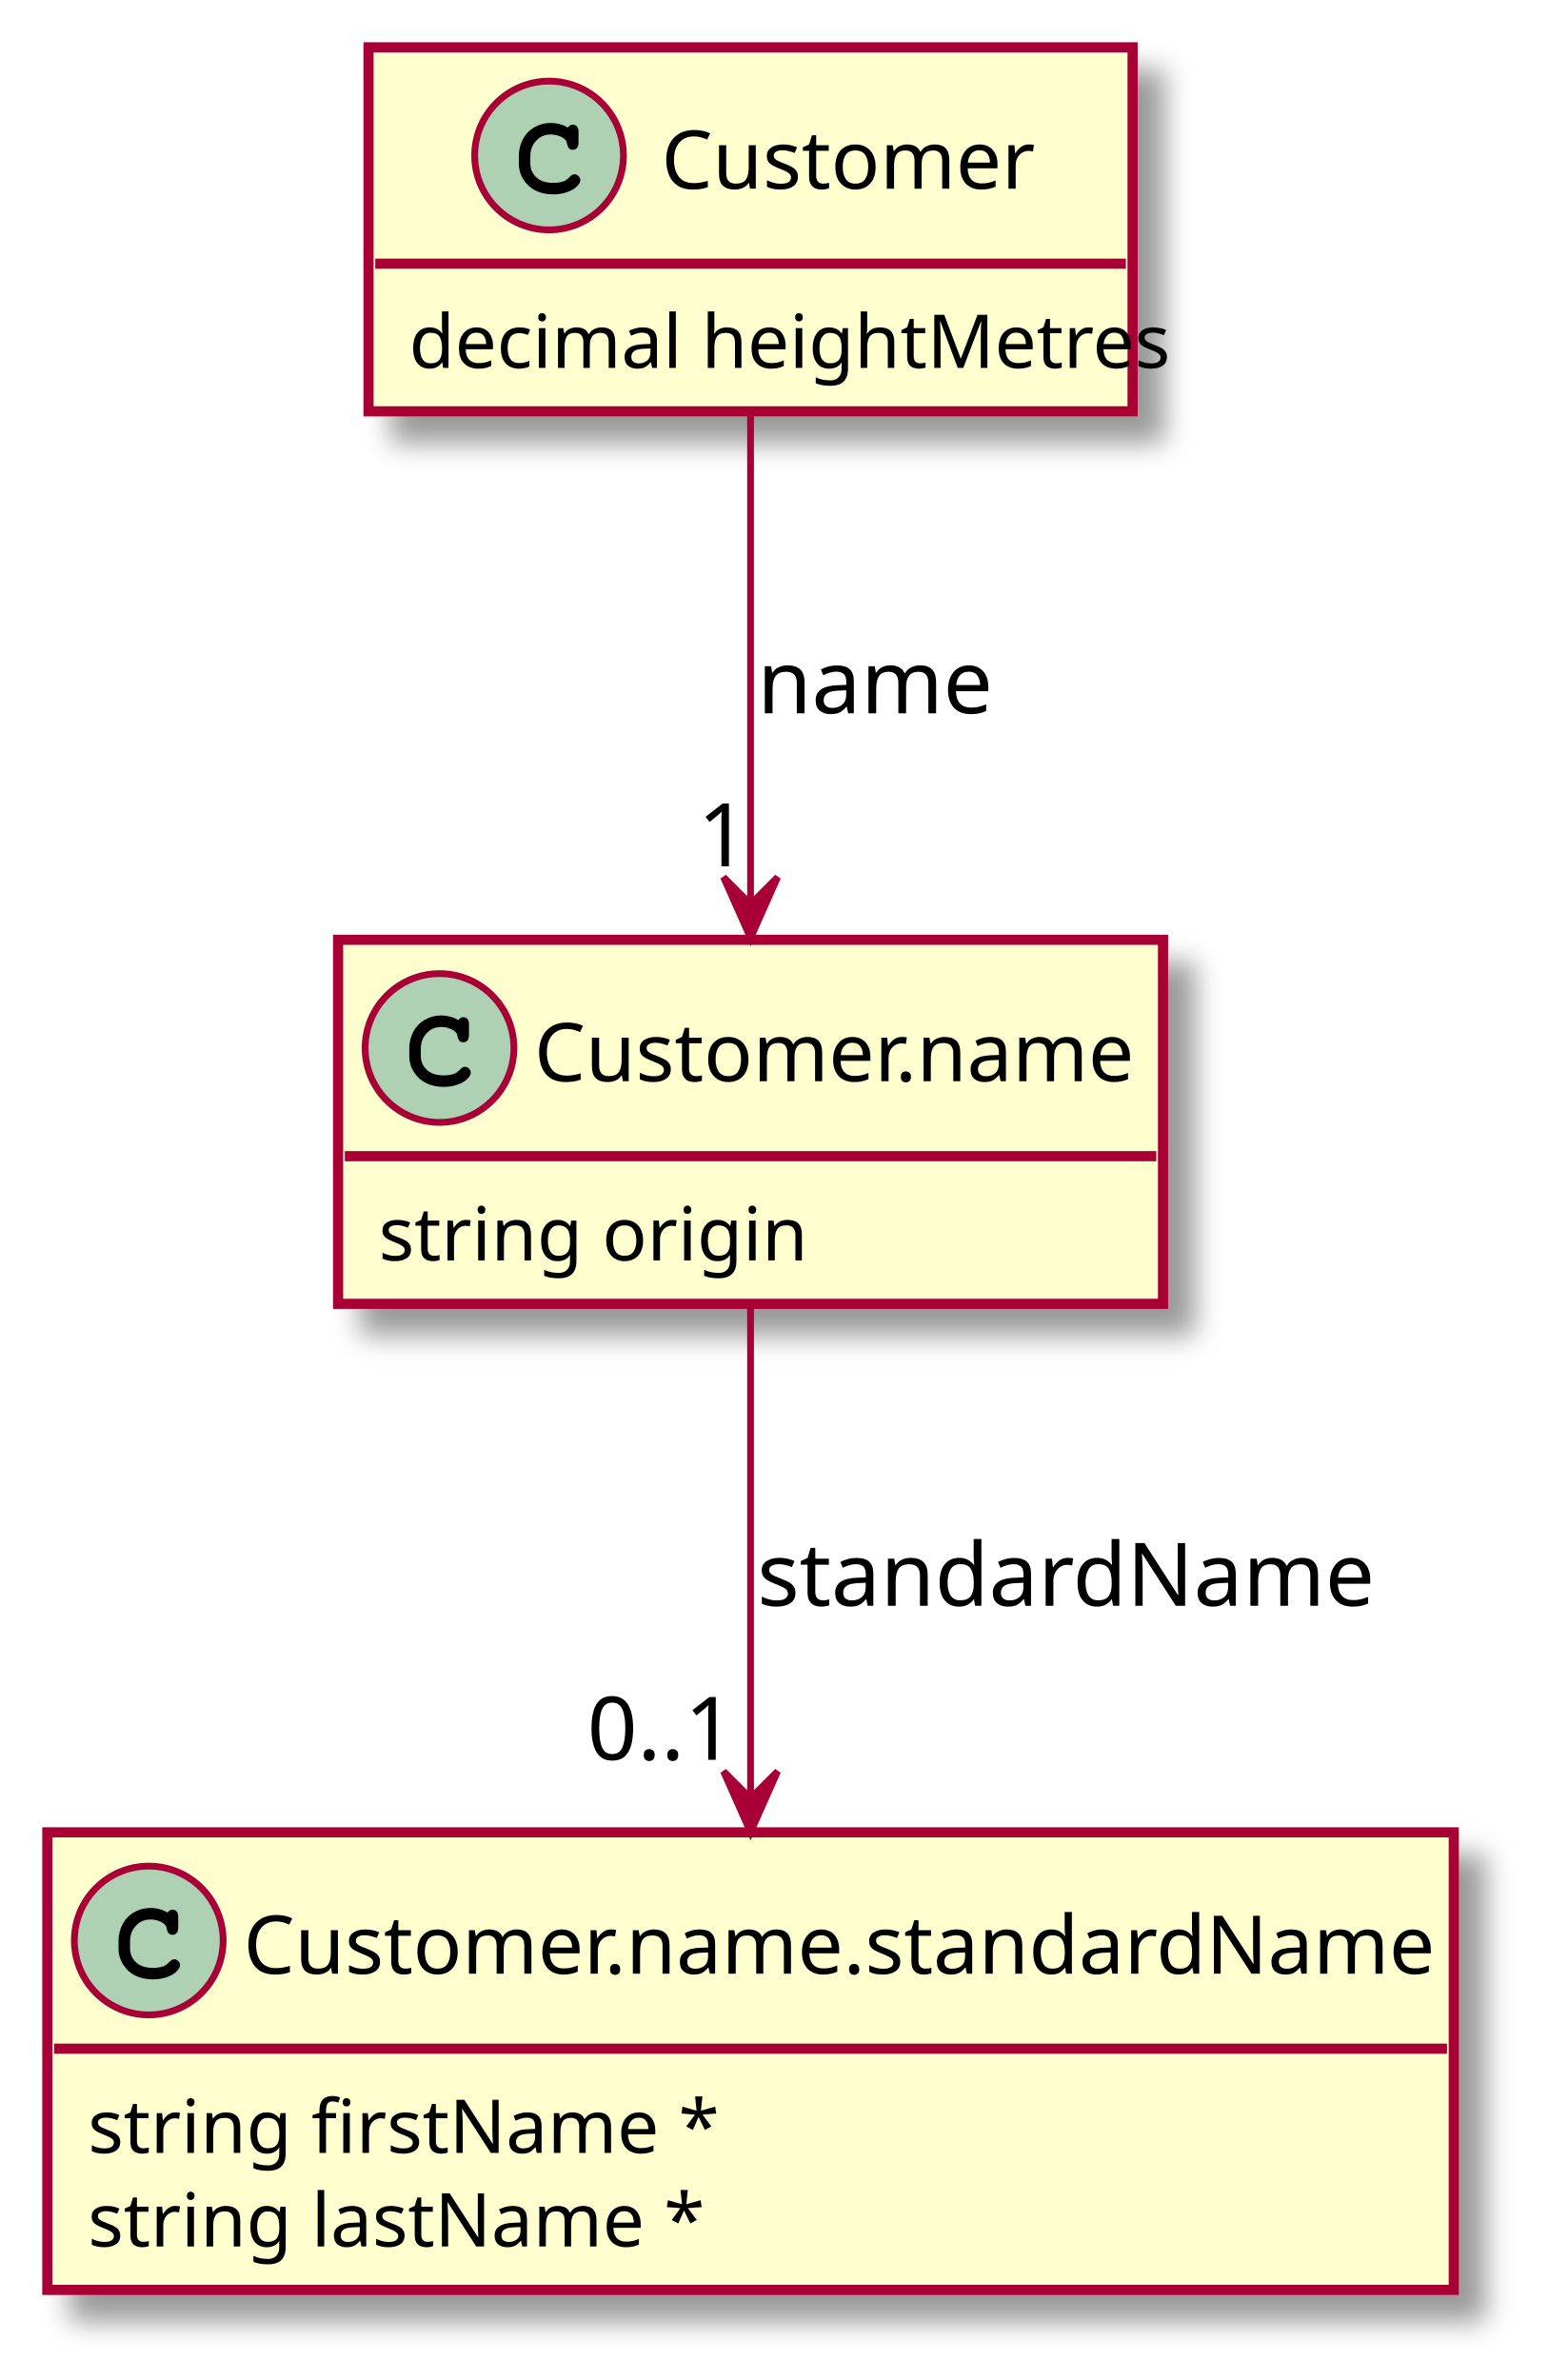
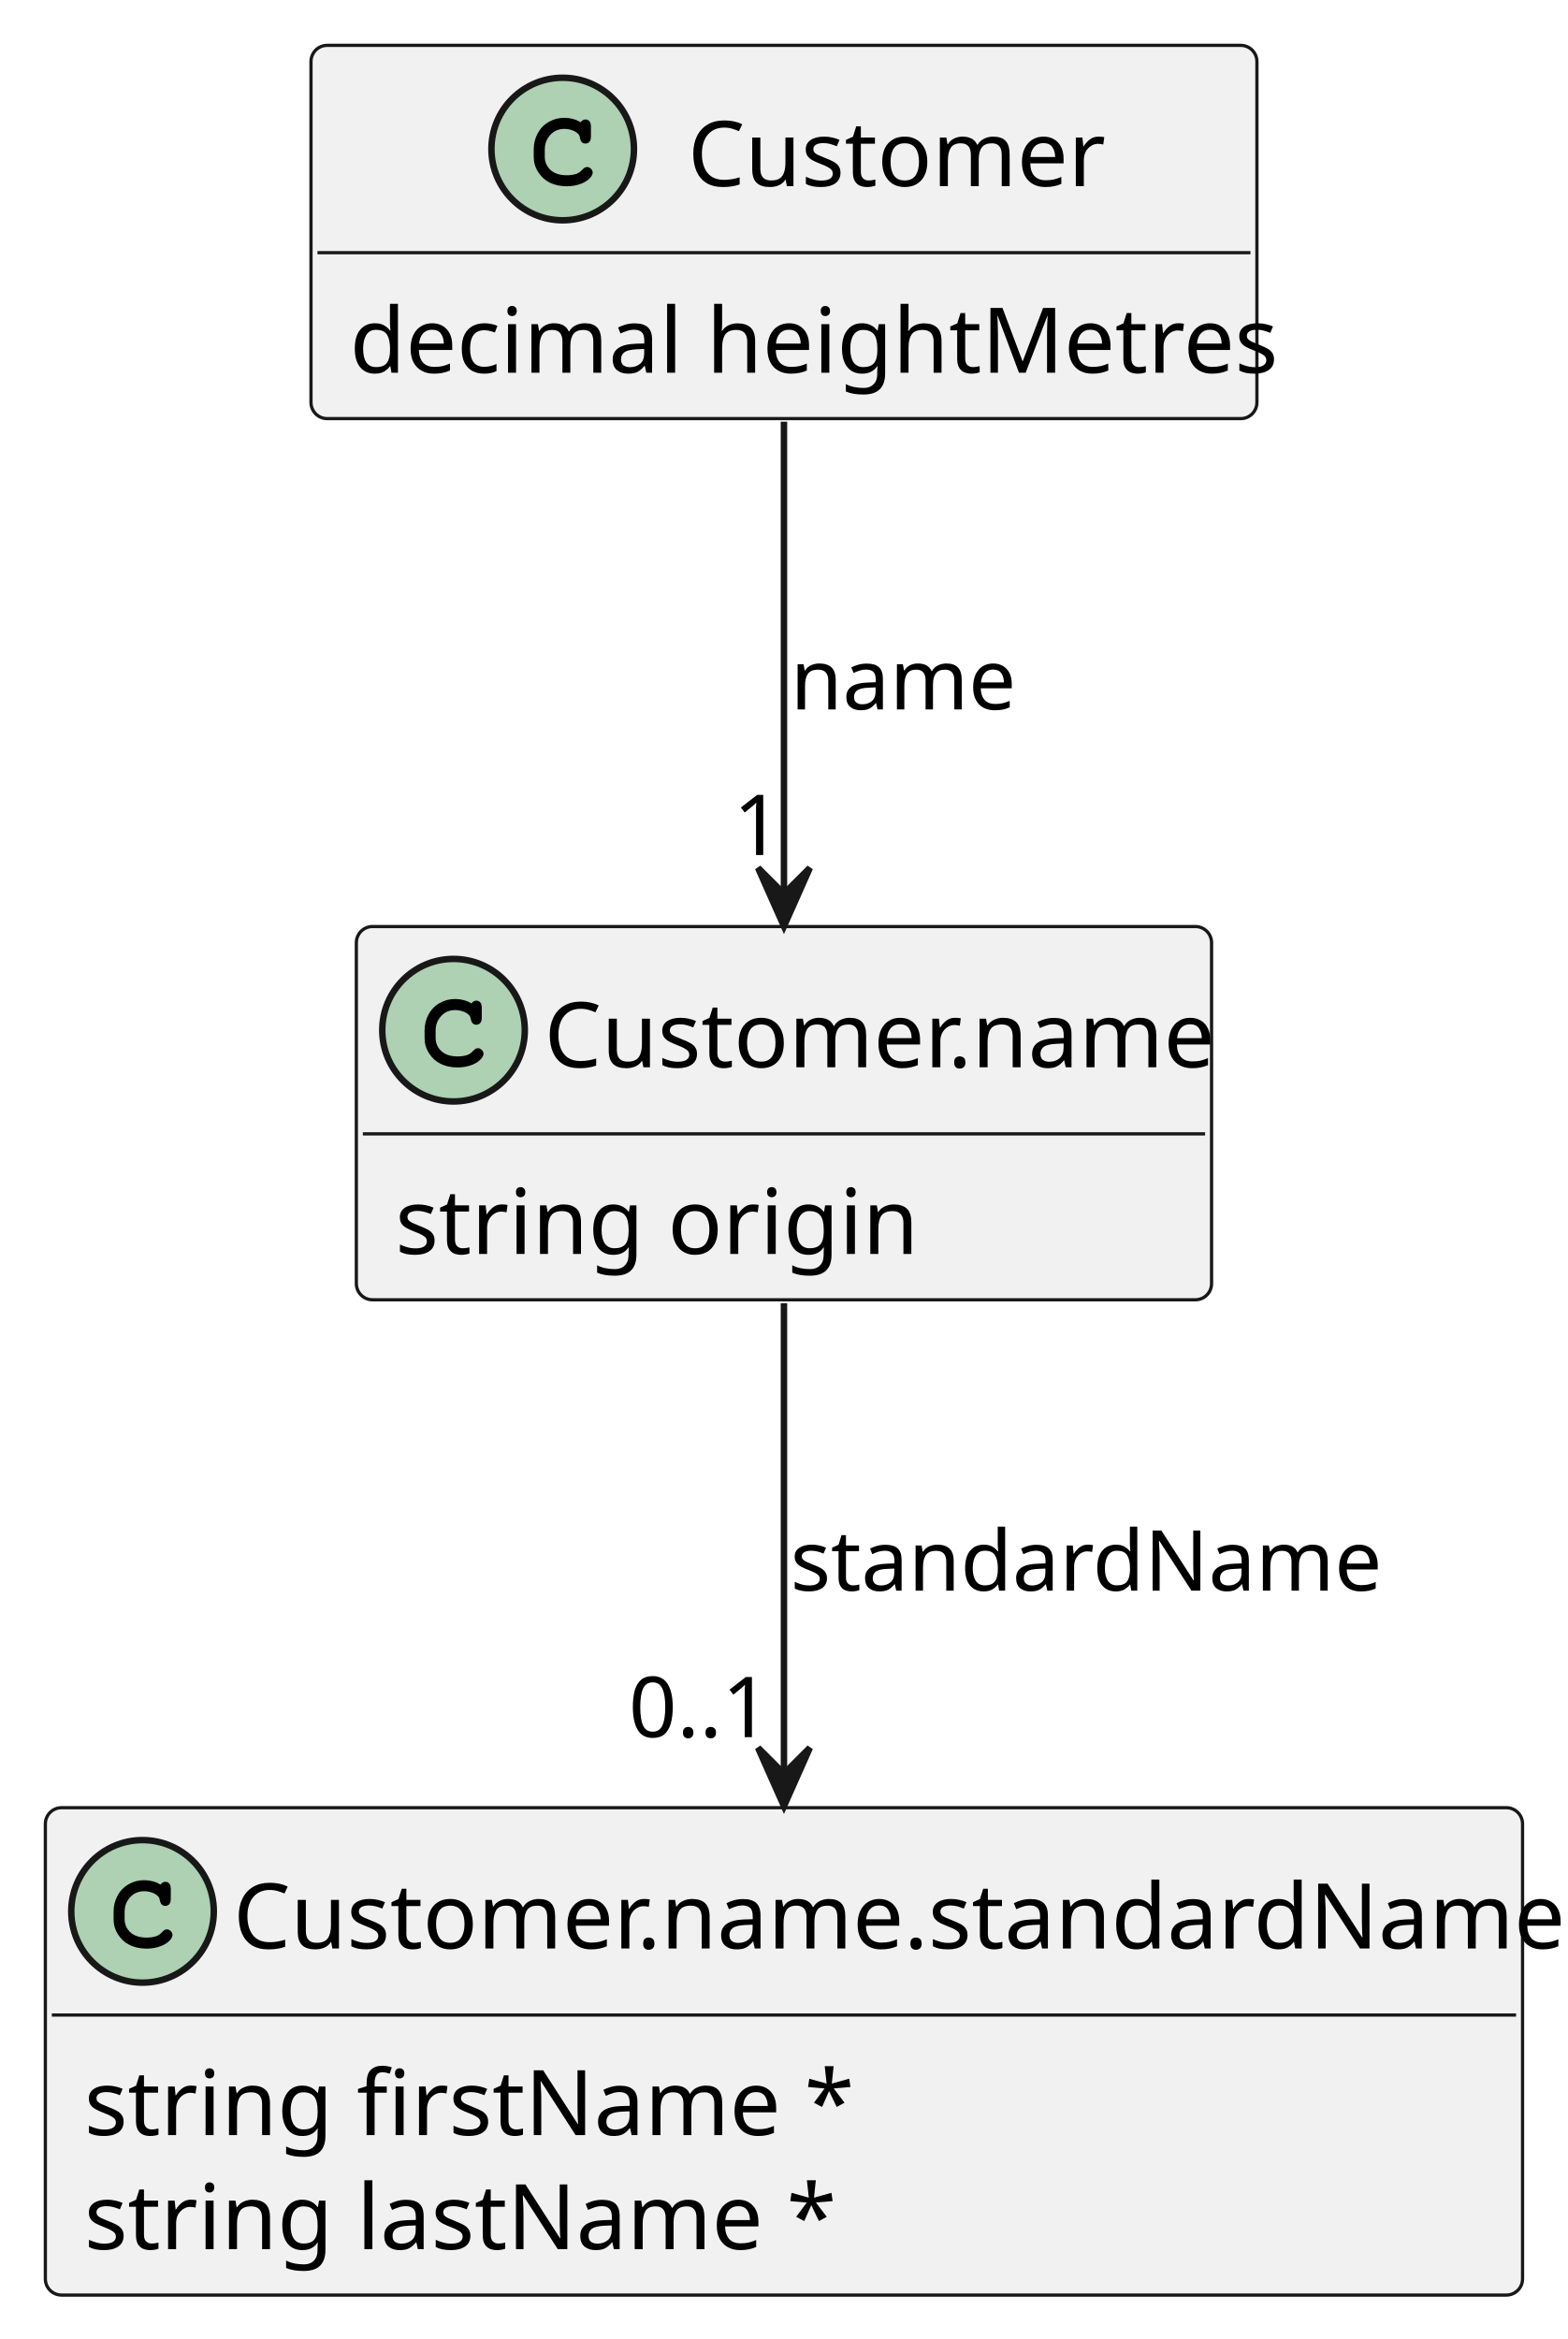
- <svg xmlns="http://www.w3.org/2000/svg" contentScriptType="application/ecmascript" contentStyleType="text/css" height="352px" preserveAspectRatio="none" style="width:229px;height:352px;background:#FFFFFF;" version="1.1" viewBox="0 0 229 352" width="229px" zoomAndPan="magnify">
-   <defs>
-     <filter height="300%" id="f5htxya3xoxkh" width="300%" x="-1" y="-1">
-       <feGaussianBlur result="blurOut" stdDeviation="2.0" />
-       <feColorMatrix in="blurOut" result="blurOut2" type="matrix" values="0 0 0 0 0 0 0 0 0 0 0 0 0 0 0 0 0 0 .4 0" />
-       <feOffset dx="4.0" dy="4.0" in="blurOut2" result="blurOut3" />
-       <feBlend in="SourceGraphic" in2="blurOut3" mode="normal" />
-     </filter>
-   </defs>
+ <svg xmlns="http://www.w3.org/2000/svg" contentStyleType="text/css" height="361px" preserveAspectRatio="none" style="width:242px;height:361px;background:#FFFFFF;" version="1.1" viewBox="0 0 242 361" width="242px" zoomAndPan="magnify">
+   <defs />
  <g>
-     <rect codeLine="8" fill="#FEFECE" filter="url(#f5htxya3xoxkh)" height="67.672" id="Customer.name.standardName" style="stroke:#A80036;stroke-width:1.5;" width="208" x="7" y="271" />
-     <ellipse cx="22" cy="287" fill="#ADD1B2" rx="11" ry="11" style="stroke:#A80036;stroke-width:1.0;" />
-     <path d="M24.766,282.875 Q24.922,282.656 25.109,282.547 Q25.297,282.438 25.516,282.438 Q25.891,282.438 26.125,282.703 Q26.359,282.953 26.359,283.562 L26.359,285.016 Q26.359,285.625 26.125,285.891 Q25.891,286.156 25.516,286.156 Q25.172,286.156 24.969,285.953 Q24.766,285.766 24.656,285.25 Q24.609,284.891 24.422,284.703 Q24.094,284.328 23.484,284.109 Q22.875,283.891 22.25,283.891 Q21.484,283.891 20.844,284.219 Q20.219,284.547 19.719,285.297 Q19.234,286.047 19.234,287.078 L19.234,288.172 Q19.234,289.406 20.125,290.234 Q21.016,291.047 22.609,291.047 Q23.547,291.047 24.203,290.797 Q24.594,290.641 25.016,290.203 Q25.281,289.938 25.422,289.859 Q25.578,289.781 25.781,289.781 Q26.109,289.781 26.359,290.047 Q26.625,290.297 26.625,290.641 Q26.625,290.984 26.281,291.391 Q25.781,291.969 24.984,292.297 Q23.906,292.75 22.609,292.75 Q21.094,292.75 19.891,292.125 Q18.906,291.625 18.219,290.562 Q17.531,289.484 17.531,288.203 L17.531,287.047 Q17.531,285.719 18.141,284.578 Q18.766,283.422 19.859,282.812 Q20.953,282.188 22.188,282.188 Q22.922,282.188 23.562,282.359 Q24.219,282.516 24.766,282.875 Z " fill="#000000" />
-     <text fill="#000000" font-family="sans-serif" font-size="12" lengthAdjust="spacing" textLength="176" x="36" y="291.91">Customer.name.standardName
-         </text>
-     <line style="stroke:#A80036;stroke-width:1.5;" x1="8" x2="214" y1="303" y2="303" />
-     <text fill="#000000" font-family="sans-serif" font-size="11" lengthAdjust="spacing" textLength="83" x="13" y="318.419">string firstName *
-         </text>
-     <text fill="#000000" font-family="sans-serif" font-size="11" lengthAdjust="spacing" textLength="81" x="13" y="332.255">string lastName *
-         </text>
-     <rect codeLine="13" fill="#FEFECE" filter="url(#f5htxya3xoxkh)" height="53.836" id="Customer.name" style="stroke:#A80036;stroke-width:1.5;" width="122" x="50" y="139" />
-     <ellipse cx="65" cy="155" fill="#ADD1B2" rx="11" ry="11" style="stroke:#A80036;stroke-width:1.0;" />
-     <path d="M67.766,150.875 Q67.922,150.656 68.109,150.547 Q68.297,150.438 68.516,150.438 Q68.891,150.438 69.125,150.703 Q69.359,150.953 69.359,151.562 L69.359,153.016 Q69.359,153.625 69.125,153.891 Q68.891,154.156 68.516,154.156 Q68.172,154.156 67.969,153.953 Q67.766,153.766 67.656,153.25 Q67.609,152.891 67.422,152.703 Q67.094,152.328 66.484,152.109 Q65.875,151.891 65.25,151.891 Q64.484,151.891 63.844,152.219 Q63.219,152.547 62.719,153.297 Q62.234,154.047 62.234,155.078 L62.234,156.172 Q62.234,157.406 63.125,158.234 Q64.016,159.047 65.609,159.047 Q66.547,159.047 67.203,158.797 Q67.594,158.641 68.016,158.203 Q68.281,157.938 68.422,157.859 Q68.578,157.781 68.781,157.781 Q69.109,157.781 69.359,158.047 Q69.625,158.297 69.625,158.641 Q69.625,158.984 69.281,159.391 Q68.781,159.969 67.984,160.297 Q66.906,160.75 65.609,160.75 Q64.094,160.75 62.891,160.125 Q61.906,159.625 61.219,158.562 Q60.531,157.484 60.531,156.203 L60.531,155.047 Q60.531,153.719 61.141,152.578 Q61.766,151.422 62.859,150.812 Q63.953,150.188 65.188,150.188 Q65.922,150.188 66.562,150.359 Q67.219,150.516 67.766,150.875 Z " fill="#000000" />
-     <text fill="#000000" font-family="sans-serif" font-size="12" lengthAdjust="spacing" textLength="90" x="79" y="159.91">Customer.name
-         </text>
-     <line style="stroke:#A80036;stroke-width:1.5;" x1="51" x2="171" y1="171" y2="171" />
-     <text fill="#000000" font-family="sans-serif" font-size="11" lengthAdjust="spacing" textLength="56" x="56" y="186.419">string origin
-         </text>
-     <rect codeLine="17" fill="#FEFECE" filter="url(#f5htxya3xoxkh)" height="53.836" id="Customer" style="stroke:#A80036;stroke-width:1.5;" width="113" x="54.5" y="7" />
-     <ellipse cx="81.2" cy="23" fill="#ADD1B2" rx="11" ry="11" style="stroke:#A80036;stroke-width:1.0;" />
-     <path d="M83.966,18.875 Q84.122,18.656 84.309,18.547 Q84.497,18.438 84.716,18.438 Q85.091,18.438 85.325,18.703 Q85.559,18.953 85.559,19.562 L85.559,21.016 Q85.559,21.625 85.325,21.891 Q85.091,22.156 84.716,22.156 Q84.372,22.156 84.169,21.953 Q83.966,21.766 83.856,21.25 Q83.809,20.891 83.622,20.703 Q83.294,20.328 82.684,20.109 Q82.075,19.891 81.45,19.891 Q80.684,19.891 80.044,20.219 Q79.419,20.547 78.919,21.297 Q78.434,22.047 78.434,23.078 L78.434,24.172 Q78.434,25.406 79.325,26.234 Q80.216,27.047 81.809,27.047 Q82.747,27.047 83.403,26.797 Q83.794,26.641 84.216,26.203 Q84.481,25.938 84.622,25.859 Q84.778,25.781 84.981,25.781 Q85.309,25.781 85.559,26.047 Q85.825,26.297 85.825,26.641 Q85.825,26.984 85.481,27.391 Q84.981,27.969 84.184,28.297 Q83.106,28.75 81.809,28.75 Q80.294,28.75 79.091,28.125 Q78.106,27.625 77.419,26.562 Q76.731,25.484 76.731,24.203 L76.731,23.047 Q76.731,21.719 77.341,20.578 Q77.966,19.422 79.059,18.812 Q80.153,18.188 81.388,18.188 Q82.122,18.188 82.763,18.359 Q83.419,18.516 83.966,18.875 Z " fill="#000000" />
-     <text fill="#000000" font-family="sans-serif" font-size="12" lengthAdjust="spacing" textLength="55" x="97.8" y="27.91">Customer
-         </text>
-     <line style="stroke:#A80036;stroke-width:1.5;" x1="55.5" x2="166.5" y1="39" y2="39" />
-     <text fill="#000000" font-family="sans-serif" font-size="11" lengthAdjust="spacing" textLength="101" x="60.5" y="54.419">decimal heightMetres
-         </text>
-     <path codeLine="21" d="M111,193.09 C111,213.66 111,242.64 111,265.82 " fill="none" id="Customer.name-to-Customer.name.standardName" style="stroke:#A80036;stroke-width:1.0;" />
-     <polygon fill="#A80036" points="111,270.98,115,261.98,111,265.98,107,261.98,111,270.98" style="stroke:#A80036;stroke-width:1.0;" />
-     <text fill="#000000" font-family="sans-serif" font-size="13" lengthAdjust="spacing" textLength="84" x="112" y="237.495">standardName
-         </text>
-     <text fill="#000000" font-family="sans-serif" font-size="13" lengthAdjust="spacing" textLength="22" x="86.834" y="260.269">0..1
-         </text>
-     <path codeLine="23" d="M111,61.31 C111,82.19 111,111.44 111,133.56 " fill="none" id="Customer-to-Customer.name" style="stroke:#A80036;stroke-width:1.0;" />
-     <polygon fill="#A80036" points="111,138.73,115,129.73,111,133.73,107,129.73,111,138.73" style="stroke:#A80036;stroke-width:1.0;" />
-     <text fill="#000000" font-family="sans-serif" font-size="13" lengthAdjust="spacing" textLength="32" x="112" y="105.495">name
-         </text>
-     <text fill="#000000" font-family="sans-serif" font-size="13" lengthAdjust="spacing" textLength="7" x="103.191" y="128.129">1
-         </text>
+     <g id="elem_Customer.name.standardName">
+       <rect codeLine="8" fill="#F1F1F1" height="75.219" id="Customer.name.standardName" rx="2.5" ry="2.5" style="stroke:#181818;stroke-width:0.5;" width="228" x="7" y="279" />
+       <ellipse cx="22" cy="295" fill="#ADD1B2" rx="11" ry="11" style="stroke:#181818;stroke-width:1.0;" />
+       <path d="M24.766,290.875 Q24.922,290.656 25.109,290.547 Q25.297,290.438 25.516,290.438 Q25.891,290.438 26.125,290.703 Q26.359,290.953 26.359,291.562 L26.359,293.016 Q26.359,293.625 26.125,293.891 Q25.891,294.156 25.516,294.156 Q25.172,294.156 24.969,293.953 Q24.766,293.766 24.656,293.25 Q24.609,292.891 24.422,292.703 Q24.094,292.328 23.484,292.109 Q22.875,291.891 22.25,291.891 Q21.484,291.891 20.844,292.219 Q20.219,292.547 19.719,293.297 Q19.234,294.047 19.234,295.078 L19.234,296.172 Q19.234,297.406 20.125,298.234 Q21.016,299.047 22.609,299.047 Q23.547,299.047 24.203,298.797 Q24.594,298.641 25.016,298.203 Q25.281,297.938 25.422,297.859 Q25.578,297.781 25.781,297.781 Q26.109,297.781 26.359,298.047 Q26.625,298.297 26.625,298.641 Q26.625,298.984 26.281,299.391 Q25.781,299.969 24.984,300.297 Q23.906,300.75 22.609,300.75 Q21.094,300.75 19.891,300.125 Q18.906,299.625 18.219,298.562 Q17.531,297.484 17.531,296.203 L17.531,295.047 Q17.531,293.719 18.141,292.578 Q18.766,291.422 19.859,290.812 Q20.953,290.188 22.188,290.188 Q22.922,290.188 23.562,290.359 Q24.219,290.516 24.766,290.875 Z " fill="#000000" />
+       <text fill="#000000" font-family="sans-serif" font-size="14" lengthAdjust="spacing" textLength="196" x="36" y="300.728">Customer.name.standardName
+             </text>
+       <line style="stroke:#181818;stroke-width:0.5;" x1="8" x2="234" y1="311" y2="311" />
+       <text fill="#000000" font-family="sans-serif" font-size="14" lengthAdjust="spacing" textLength="107" x="13" y="329.533">string firstName *
+             </text>
+       <text fill="#000000" font-family="sans-serif" font-size="14" lengthAdjust="spacing" textLength="106" x="13" y="347.143">string lastName *
+             </text>
+     </g>
+     <g id="elem_Customer.name">
+       <rect codeLine="13" fill="#F1F1F1" height="57.609" id="Customer.name" rx="2.5" ry="2.5" style="stroke:#181818;stroke-width:0.5;" width="132" x="55" y="143" />
+       <ellipse cx="70" cy="159" fill="#ADD1B2" rx="11" ry="11" style="stroke:#181818;stroke-width:1.0;" />
+       <path d="M72.766,154.875 Q72.922,154.656 73.109,154.547 Q73.297,154.438 73.516,154.438 Q73.891,154.438 74.125,154.703 Q74.359,154.953 74.359,155.562 L74.359,157.016 Q74.359,157.625 74.125,157.891 Q73.891,158.156 73.516,158.156 Q73.172,158.156 72.969,157.953 Q72.766,157.766 72.656,157.25 Q72.609,156.891 72.422,156.703 Q72.094,156.328 71.484,156.109 Q70.875,155.891 70.25,155.891 Q69.484,155.891 68.844,156.219 Q68.219,156.547 67.719,157.297 Q67.234,158.047 67.234,159.078 L67.234,160.172 Q67.234,161.406 68.125,162.234 Q69.016,163.047 70.609,163.047 Q71.547,163.047 72.203,162.797 Q72.594,162.641 73.016,162.203 Q73.281,161.938 73.422,161.859 Q73.578,161.781 73.781,161.781 Q74.109,161.781 74.359,162.047 Q74.625,162.297 74.625,162.641 Q74.625,162.984 74.281,163.391 Q73.781,163.969 72.984,164.297 Q71.906,164.75 70.609,164.75 Q69.094,164.75 67.891,164.125 Q66.906,163.625 66.219,162.562 Q65.531,161.484 65.531,160.203 L65.531,159.047 Q65.531,157.719 66.141,156.578 Q66.766,155.422 67.859,154.812 Q68.953,154.188 70.188,154.188 Q70.922,154.188 71.562,154.359 Q72.219,154.516 72.766,154.875 Z " fill="#000000" />
+       <text fill="#000000" font-family="sans-serif" font-size="14" lengthAdjust="spacing" textLength="100" x="84" y="164.728">Customer.name
+             </text>
+       <line style="stroke:#181818;stroke-width:0.5;" x1="56" x2="186" y1="175" y2="175" />
+       <text fill="#000000" font-family="sans-serif" font-size="14" lengthAdjust="spacing" textLength="74" x="61" y="193.533">string origin
+             </text>
+     </g>
+     <g id="elem_Customer">
+       <rect codeLine="17" fill="#F1F1F1" height="57.609" id="Customer" rx="2.5" ry="2.5" style="stroke:#181818;stroke-width:0.5;" width="146" x="48" y="7" />
+       <ellipse cx="86.85" cy="23" fill="#ADD1B2" rx="11" ry="11" style="stroke:#181818;stroke-width:1.0;" />
+       <path d="M89.616,18.875 Q89.772,18.656 89.959,18.547 Q90.147,18.438 90.366,18.438 Q90.741,18.438 90.975,18.703 Q91.209,18.953 91.209,19.562 L91.209,21.016 Q91.209,21.625 90.975,21.891 Q90.741,22.156 90.366,22.156 Q90.022,22.156 89.819,21.953 Q89.616,21.766 89.506,21.25 Q89.459,20.891 89.272,20.703 Q88.944,20.328 88.334,20.109 Q87.725,19.891 87.1,19.891 Q86.334,19.891 85.694,20.219 Q85.069,20.547 84.569,21.297 Q84.084,22.047 84.084,23.078 L84.084,24.172 Q84.084,25.406 84.975,26.234 Q85.866,27.047 87.459,27.047 Q88.397,27.047 89.053,26.797 Q89.444,26.641 89.866,26.203 Q90.131,25.938 90.272,25.859 Q90.428,25.781 90.631,25.781 Q90.959,25.781 91.209,26.047 Q91.475,26.297 91.475,26.641 Q91.475,26.984 91.131,27.391 Q90.631,27.969 89.834,28.297 Q88.756,28.75 87.459,28.75 Q85.944,28.75 84.741,28.125 Q83.756,27.625 83.069,26.562 Q82.381,25.484 82.381,24.203 L82.381,23.047 Q82.381,21.719 82.991,20.578 Q83.616,19.422 84.709,18.812 Q85.803,18.188 87.037,18.188 Q87.772,18.188 88.412,18.359 Q89.069,18.516 89.616,18.875 Z " fill="#000000" />
+       <text fill="#000000" font-family="sans-serif" font-size="14" lengthAdjust="spacing" textLength="61" x="106.15" y="28.729">Customer
+             </text>
+       <line style="stroke:#181818;stroke-width:0.5;" x1="49" x2="193" y1="39" y2="39" />
+       <text fill="#000000" font-family="sans-serif" font-size="14" lengthAdjust="spacing" textLength="134" x="54" y="57.533">decimal heightMetres
+             </text>
+     </g>
+     <g id="link_Customer.name_Customer.name.standardName">
+       <path codeLine="21" d="M121,201.15 C121,221.82 121,250.22 121,273.55 " fill="none" id="Customer.name-to-Customer.name.standardName" style="stroke:#181818;stroke-width:1.0;" />
+       <polygon fill="#181818" points="121,278.75,125,269.75,121,273.75,117,269.75,121,278.75" style="stroke:#181818;stroke-width:1.0;" />
+       <text fill="#000000" font-family="sans-serif" font-size="13" lengthAdjust="spacing" textLength="84" x="122" y="245.495">standardName
+             </text>
+       <text fill="#000000" font-family="sans-serif" font-size="13" lengthAdjust="spacing" textLength="22" x="97.041" y="268.108">0..1
+             </text>
+     </g>
+     <g id="link_Customer_Customer.name">
+       <path codeLine="23" d="M121,65.09 C121,86.26 121,115.37 121,137.71 " fill="none" id="Customer-to-Customer.name" style="stroke:#181818;stroke-width:1.0;" />
+       <polygon fill="#181818" points="121,142.95,125,133.95,121,137.95,117,133.95,121,142.95" style="stroke:#181818;stroke-width:1.0;" />
+       <text fill="#000000" font-family="sans-serif" font-size="13" lengthAdjust="spacing" textLength="32" x="122" y="109.495">name
+             </text>
+       <text fill="#000000" font-family="sans-serif" font-size="13" lengthAdjust="spacing" textLength="7" x="113.191" y="131.963">1
+             </text>
+     </g>
  </g>
</svg>
